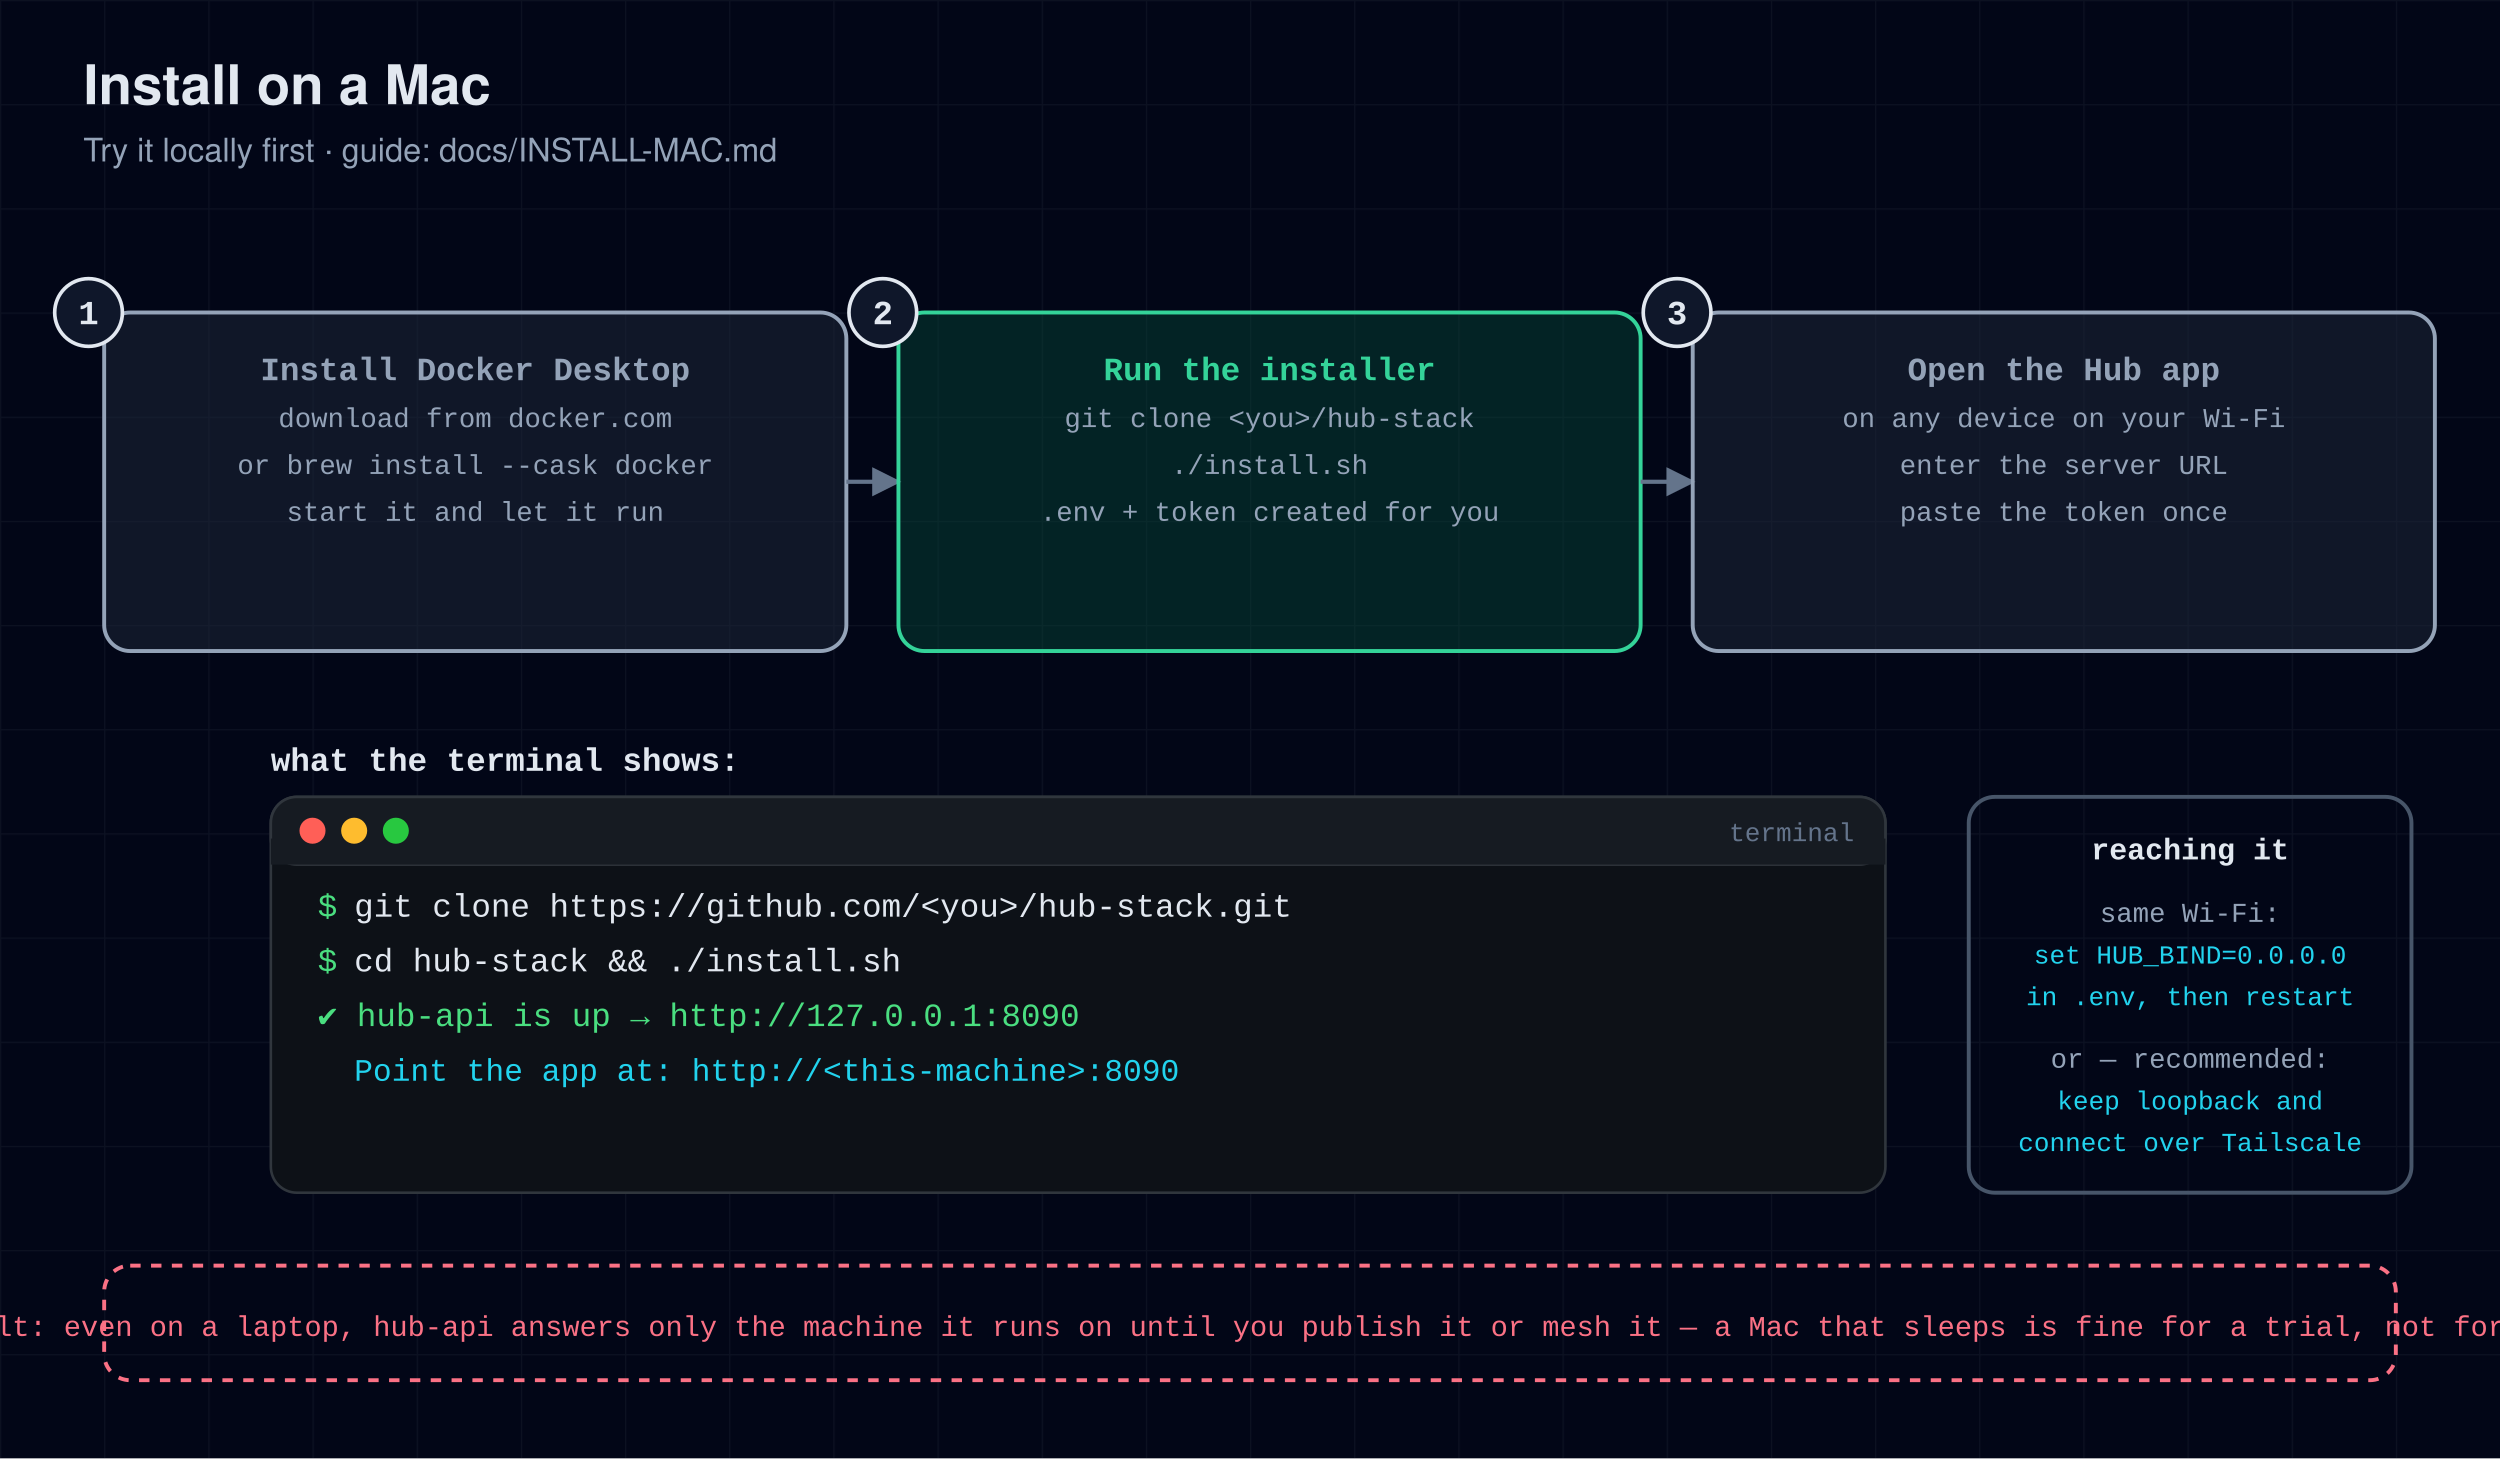
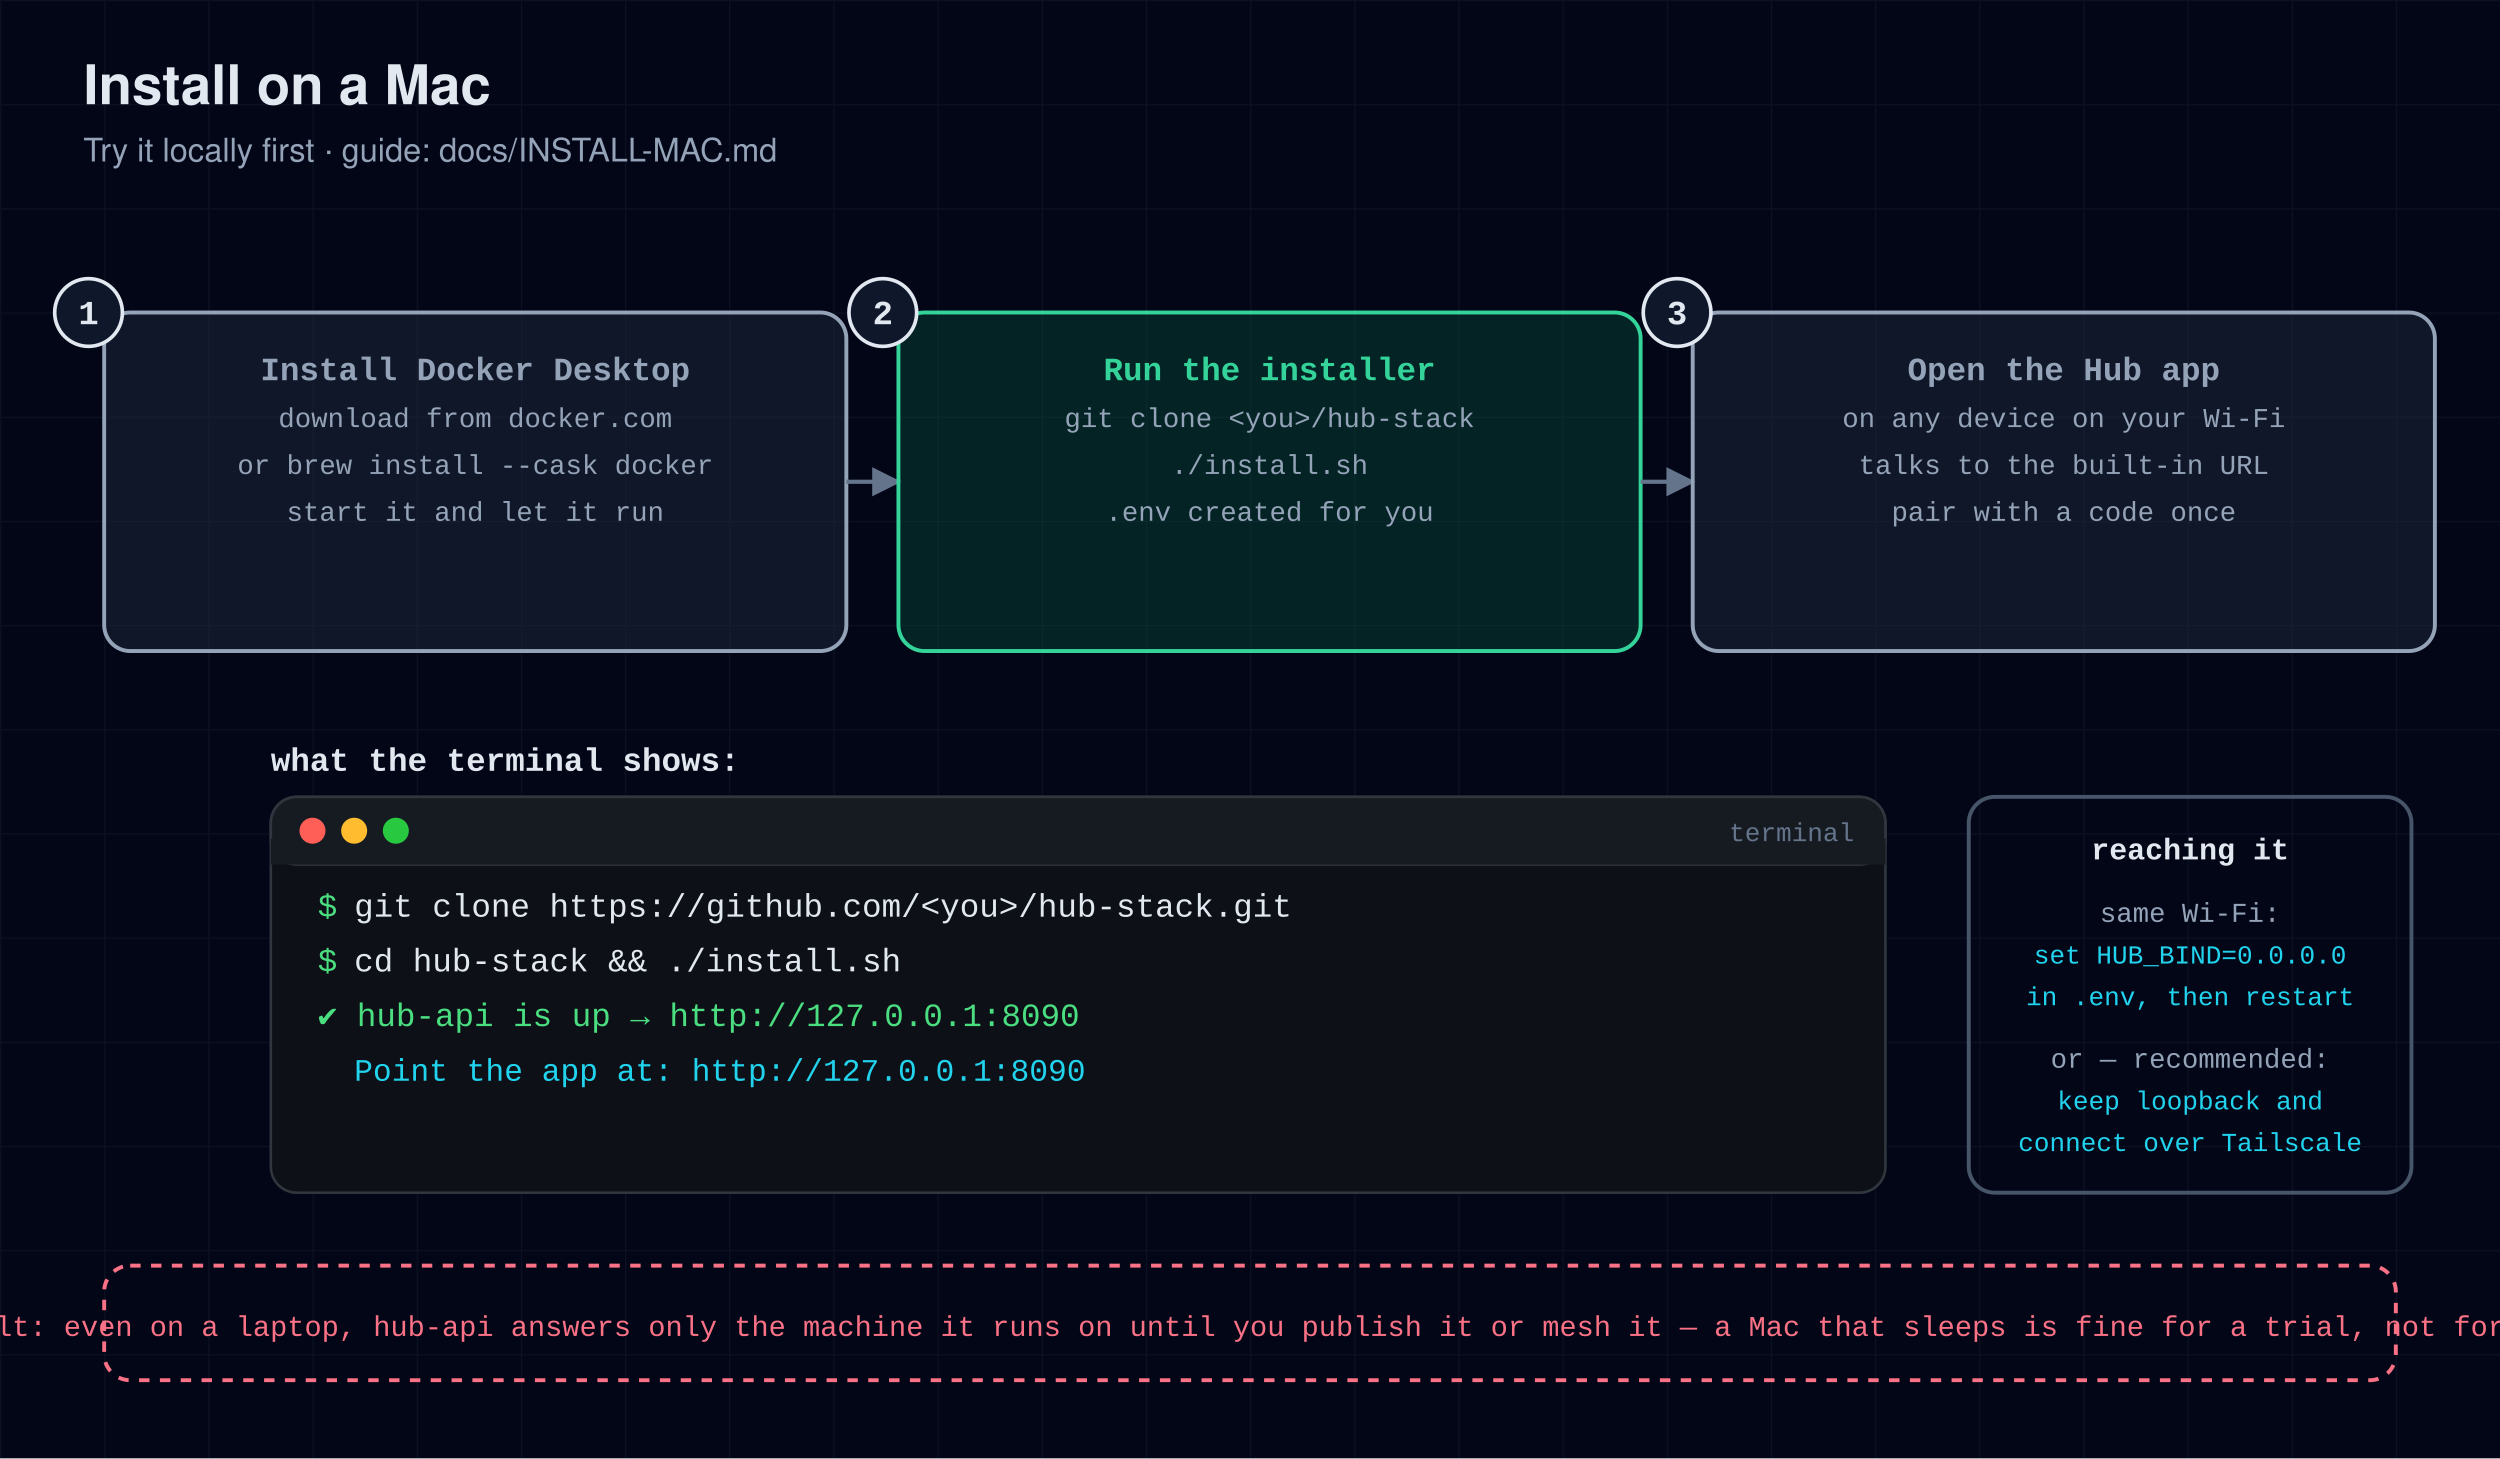
<svg xmlns="http://www.w3.org/2000/svg" viewBox="0 0 960 560" width="960" height="560" role="img">
  <defs>
    <pattern id="grid" width="40" height="40" patternUnits="userSpaceOnUse">
      <path d="M 40 0 L 0 0 0 40" fill="none" stroke="rgba(148,163,184,0.07)" stroke-width="1" />
    </pattern>
    <marker id="ar-64748b" viewBox="0 0 10 10" refX="9" refY="5" markerWidth="7" markerHeight="7" orient="auto-start-reverse">
      <path d="M0,0 L10,5 L0,10 z" fill="#64748b" />
    </marker>
  </defs>
  <rect width="960" height="560" fill="#020617" />
  <rect width="960" height="560" fill="url(#grid)" />
  <text x="32" y="40" font-family="ui-sans-serif, system-ui, 'Segoe UI', Helvetica, Arial, sans-serif" font-size="21" fill="#e2e8f0" text-anchor="start" font-weight="600">Install on a Mac</text>
  <text x="32" y="62" font-family="ui-sans-serif, system-ui, 'Segoe UI', Helvetica, Arial, sans-serif" font-size="12.5" fill="#94a3b8" text-anchor="start">Try it locally first · guide: docs/INSTALL-MAC.md</text>
  <rect x="40" y="120" width="285" height="130" rx="10" fill="rgba(30, 41, 59, 0.5)" stroke="#94a3b8" stroke-width="1.5" />
  <text x="182.5" y="146" font-family="ui-monospace, 'JetBrains Mono', SFMono-Regular, Menlo, Consolas, 'Liberation Mono', monospace" font-size="12.5" fill="#94a3b8" text-anchor="middle" font-weight="600">Install Docker Desktop</text>
  <text x="182.5" y="164" font-family="ui-monospace, 'JetBrains Mono', SFMono-Regular, Menlo, Consolas, 'Liberation Mono', monospace" font-size="10.5" fill="#94a3b8" text-anchor="middle">download from docker.com</text>
  <text x="182.5" y="182" font-family="ui-monospace, 'JetBrains Mono', SFMono-Regular, Menlo, Consolas, 'Liberation Mono', monospace" font-size="10.5" fill="#94a3b8" text-anchor="middle">or brew install --cask docker</text>
  <text x="182.5" y="200" font-family="ui-monospace, 'JetBrains Mono', SFMono-Regular, Menlo, Consolas, 'Liberation Mono', monospace" font-size="10.5" fill="#94a3b8" text-anchor="middle">start it and let it run</text>
  <circle cx="34" cy="120" r="13" fill="#0f172a" stroke="#e2e8f0" stroke-width="1.4" />
  <text x="34" y="124.5" font-family="ui-monospace, 'JetBrains Mono', SFMono-Regular, Menlo, Consolas, 'Liberation Mono', monospace" font-size="13" fill="#e2e8f0" text-anchor="middle" font-weight="600">1</text>
  <path d="M325,185 L345,185" fill="none" stroke="#64748b" stroke-width="1.6" marker-end="url(#ar-64748b)" />
  <rect x="345" y="120" width="285" height="130" rx="10" fill="rgba(6, 78, 59, 0.4)" stroke="#34d399" stroke-width="1.5" />
  <text x="487.5" y="146" font-family="ui-monospace, 'JetBrains Mono', SFMono-Regular, Menlo, Consolas, 'Liberation Mono', monospace" font-size="12.5" fill="#34d399" text-anchor="middle" font-weight="600">Run the installer</text>
  <text x="487.5" y="164" font-family="ui-monospace, 'JetBrains Mono', SFMono-Regular, Menlo, Consolas, 'Liberation Mono', monospace" font-size="10.5" fill="#94a3b8" text-anchor="middle">git clone &lt;you&gt;/hub-stack</text>
  <text x="487.5" y="182" font-family="ui-monospace, 'JetBrains Mono', SFMono-Regular, Menlo, Consolas, 'Liberation Mono', monospace" font-size="10.5" fill="#94a3b8" text-anchor="middle">./install.sh</text>
-   <text x="487.5" y="200" font-family="ui-monospace, 'JetBrains Mono', SFMono-Regular, Menlo, Consolas, 'Liberation Mono', monospace" font-size="10.5" fill="#94a3b8" text-anchor="middle">.env + token created for you</text>
+   <text x="487.5" y="200" font-family="ui-monospace, 'JetBrains Mono', SFMono-Regular, Menlo, Consolas, 'Liberation Mono', monospace" font-size="10.5" fill="#94a3b8" text-anchor="middle">.env created for you</text>
  <circle cx="339" cy="120" r="13" fill="#0f172a" stroke="#e2e8f0" stroke-width="1.4" />
  <text x="339" y="124.5" font-family="ui-monospace, 'JetBrains Mono', SFMono-Regular, Menlo, Consolas, 'Liberation Mono', monospace" font-size="13" fill="#e2e8f0" text-anchor="middle" font-weight="600">2</text>
  <path d="M630,185 L650,185" fill="none" stroke="#64748b" stroke-width="1.6" marker-end="url(#ar-64748b)" />
  <rect x="650" y="120" width="285" height="130" rx="10" fill="rgba(30, 41, 59, 0.5)" stroke="#94a3b8" stroke-width="1.5" />
  <text x="792.5" y="146" font-family="ui-monospace, 'JetBrains Mono', SFMono-Regular, Menlo, Consolas, 'Liberation Mono', monospace" font-size="12.5" fill="#94a3b8" text-anchor="middle" font-weight="600">Open the Hub app</text>
  <text x="792.5" y="164" font-family="ui-monospace, 'JetBrains Mono', SFMono-Regular, Menlo, Consolas, 'Liberation Mono', monospace" font-size="10.5" fill="#94a3b8" text-anchor="middle">on any device on your Wi-Fi</text>
-   <text x="792.5" y="182" font-family="ui-monospace, 'JetBrains Mono', SFMono-Regular, Menlo, Consolas, 'Liberation Mono', monospace" font-size="10.5" fill="#94a3b8" text-anchor="middle">enter the server URL</text>
-   <text x="792.5" y="200" font-family="ui-monospace, 'JetBrains Mono', SFMono-Regular, Menlo, Consolas, 'Liberation Mono', monospace" font-size="10.5" fill="#94a3b8" text-anchor="middle">paste the token once</text>
+   <text x="792.5" y="182" font-family="ui-monospace, 'JetBrains Mono', SFMono-Regular, Menlo, Consolas, 'Liberation Mono', monospace" font-size="10.5" fill="#94a3b8" text-anchor="middle">talks to the built-in URL</text>
+   <text x="792.5" y="200" font-family="ui-monospace, 'JetBrains Mono', SFMono-Regular, Menlo, Consolas, 'Liberation Mono', monospace" font-size="10.5" fill="#94a3b8" text-anchor="middle">pair with a code once</text>
  <circle cx="644" cy="120" r="13" fill="#0f172a" stroke="#e2e8f0" stroke-width="1.4" />
  <text x="644" y="124.5" font-family="ui-monospace, 'JetBrains Mono', SFMono-Regular, Menlo, Consolas, 'Liberation Mono', monospace" font-size="13" fill="#e2e8f0" text-anchor="middle" font-weight="600">3</text>
  <text x="104" y="296" font-family="ui-monospace, 'JetBrains Mono', SFMono-Regular, Menlo, Consolas, 'Liberation Mono', monospace" font-size="12.5" fill="#e2e8f0" text-anchor="start" font-weight="600">what the terminal shows:</text>
  <rect x="104" y="306" width="620" height="152" rx="10" fill="#0d1117" stroke="#30363d" stroke-width="1" />
  <rect x="104" y="306" width="620" height="26" rx="10" fill="#161b22" stroke="#30363d" stroke-width="1" />
  <rect x="104" y="322" width="620" height="10" fill="#161b22" />
  <circle cx="120" cy="319" r="5" fill="#ff5f57" />
  <circle cx="136" cy="319" r="5" fill="#febc2e" />
  <circle cx="152" cy="319" r="5" fill="#28c840" />
  <text x="712" y="323" font-family="ui-monospace, 'JetBrains Mono', SFMono-Regular, Menlo, Consolas, 'Liberation Mono', monospace" font-size="10" fill="#64748b" text-anchor="end">terminal</text>
  <text x="122" y="352" font-family="ui-monospace, 'JetBrains Mono', SFMono-Regular, Menlo, Consolas, 'Liberation Mono', monospace" font-size="12.5" fill="#4ade80" text-anchor="start">$</text>
  <text x="136" y="352" font-family="ui-monospace, 'JetBrains Mono', SFMono-Regular, Menlo, Consolas, 'Liberation Mono', monospace" font-size="12.5" fill="#e2e8f0" text-anchor="start">git clone https://github.com/&lt;you&gt;/hub-stack.git</text>
  <text x="122" y="373" font-family="ui-monospace, 'JetBrains Mono', SFMono-Regular, Menlo, Consolas, 'Liberation Mono', monospace" font-size="12.5" fill="#4ade80" text-anchor="start">$</text>
  <text x="136" y="373" font-family="ui-monospace, 'JetBrains Mono', SFMono-Regular, Menlo, Consolas, 'Liberation Mono', monospace" font-size="12.5" fill="#e2e8f0" text-anchor="start">cd hub-stack &amp;&amp; ./install.sh</text>
  <text x="122" y="394" font-family="ui-monospace, 'JetBrains Mono', SFMono-Regular, Menlo, Consolas, 'Liberation Mono', monospace" font-size="12.5" fill="#4ade80" text-anchor="start">✔ hub-api is up  →  http://127.0.0.1:8090</text>
-   <text x="136" y="415" font-family="ui-monospace, 'JetBrains Mono', SFMono-Regular, Menlo, Consolas, 'Liberation Mono', monospace" font-size="12" fill="#22d3ee" text-anchor="start">Point the app at:  http://&lt;this-machine&gt;:8090</text>
+   <text x="136" y="415" font-family="ui-monospace, 'JetBrains Mono', SFMono-Regular, Menlo, Consolas, 'Liberation Mono', monospace" font-size="12" fill="#22d3ee" text-anchor="start">Point the app at:  http://127.0.0.1:8090</text>
  <rect x="756" y="306" width="170" height="152" rx="10" fill="none" stroke="#475569" stroke-width="1.5" />
  <text x="841" y="330" font-family="ui-monospace, 'JetBrains Mono', SFMono-Regular, Menlo, Consolas, 'Liberation Mono', monospace" font-size="11.5" fill="#e2e8f0" text-anchor="middle" font-weight="600">reaching it</text>
  <text x="841" y="354" font-family="ui-monospace, 'JetBrains Mono', SFMono-Regular, Menlo, Consolas, 'Liberation Mono', monospace" font-size="10.5" fill="#94a3b8" text-anchor="middle">same Wi-Fi:</text>
  <text x="841" y="370" font-family="ui-monospace, 'JetBrains Mono', SFMono-Regular, Menlo, Consolas, 'Liberation Mono', monospace" font-size="10" fill="#22d3ee" text-anchor="middle">set HUB_BIND=0.0.0.0</text>
  <text x="841" y="386" font-family="ui-monospace, 'JetBrains Mono', SFMono-Regular, Menlo, Consolas, 'Liberation Mono', monospace" font-size="10" fill="#22d3ee" text-anchor="middle">in .env, then restart</text>
  <text x="841" y="410" font-family="ui-monospace, 'JetBrains Mono', SFMono-Regular, Menlo, Consolas, 'Liberation Mono', monospace" font-size="10.5" fill="#94a3b8" text-anchor="middle">or — recommended:</text>
  <text x="841" y="426" font-family="ui-monospace, 'JetBrains Mono', SFMono-Regular, Menlo, Consolas, 'Liberation Mono', monospace" font-size="10" fill="#22d3ee" text-anchor="middle">keep loopback and</text>
  <text x="841" y="442" font-family="ui-monospace, 'JetBrains Mono', SFMono-Regular, Menlo, Consolas, 'Liberation Mono', monospace" font-size="10" fill="#22d3ee" text-anchor="middle">connect over Tailscale</text>
  <rect x="40" y="486" width="880" height="44" rx="10" fill="none" stroke="#fb7185" stroke-width="1.5" stroke-dasharray="4 4" />
  <text x="480" y="513" font-family="ui-monospace, 'JetBrains Mono', SFMono-Regular, Menlo, Consolas, 'Liberation Mono', monospace" font-size="11" fill="#fb7185" text-anchor="middle">loopback by default: even on a laptop, hub-api answers only the machine it runs on until you publish it or mesh it — a Mac that sleeps is fine for a trial, not for an always-on hub</text>
</svg>
